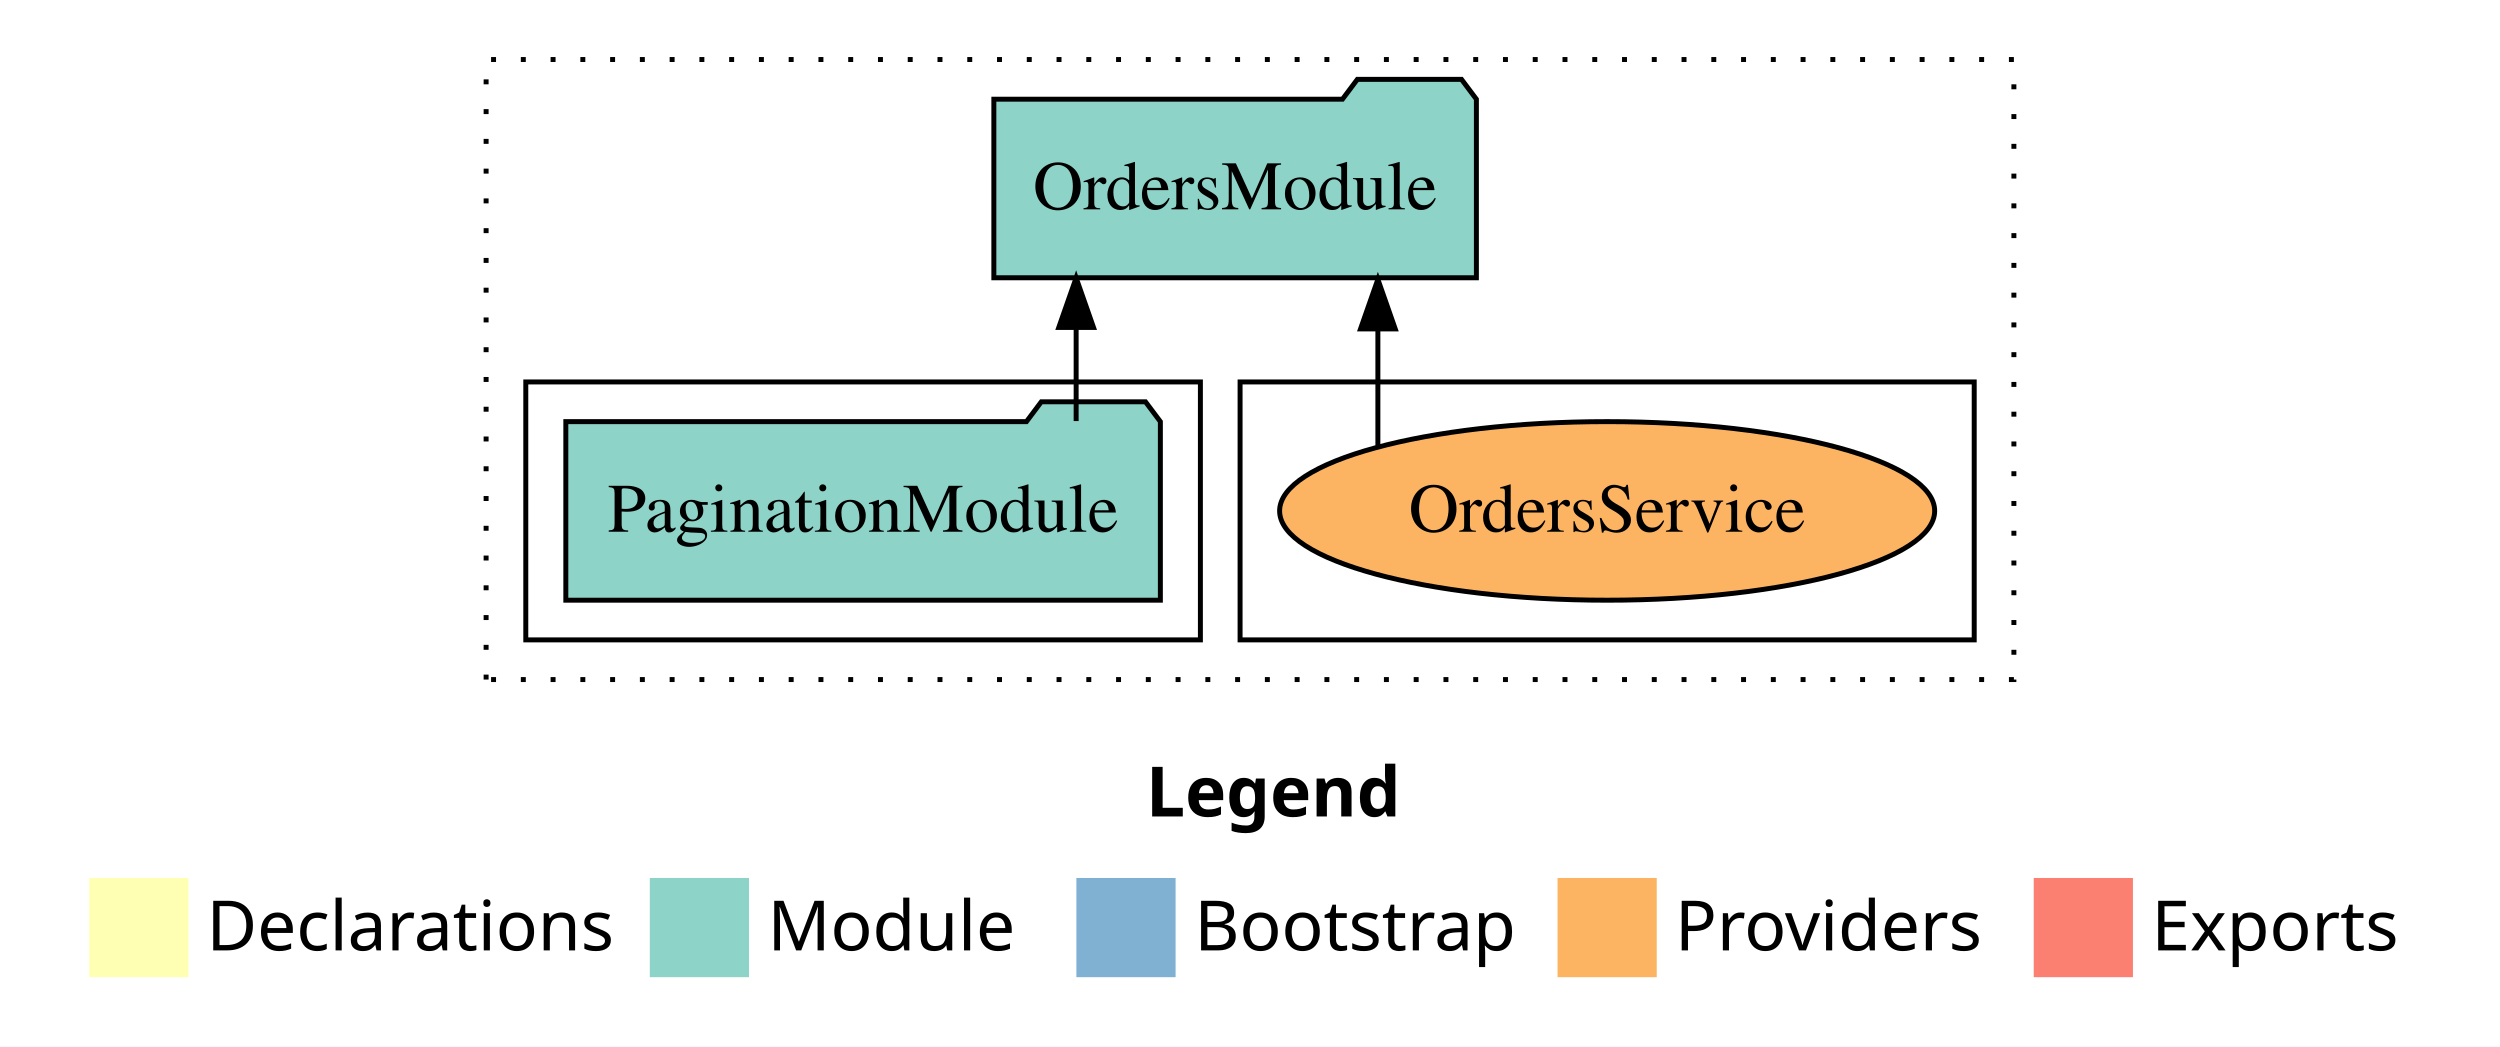
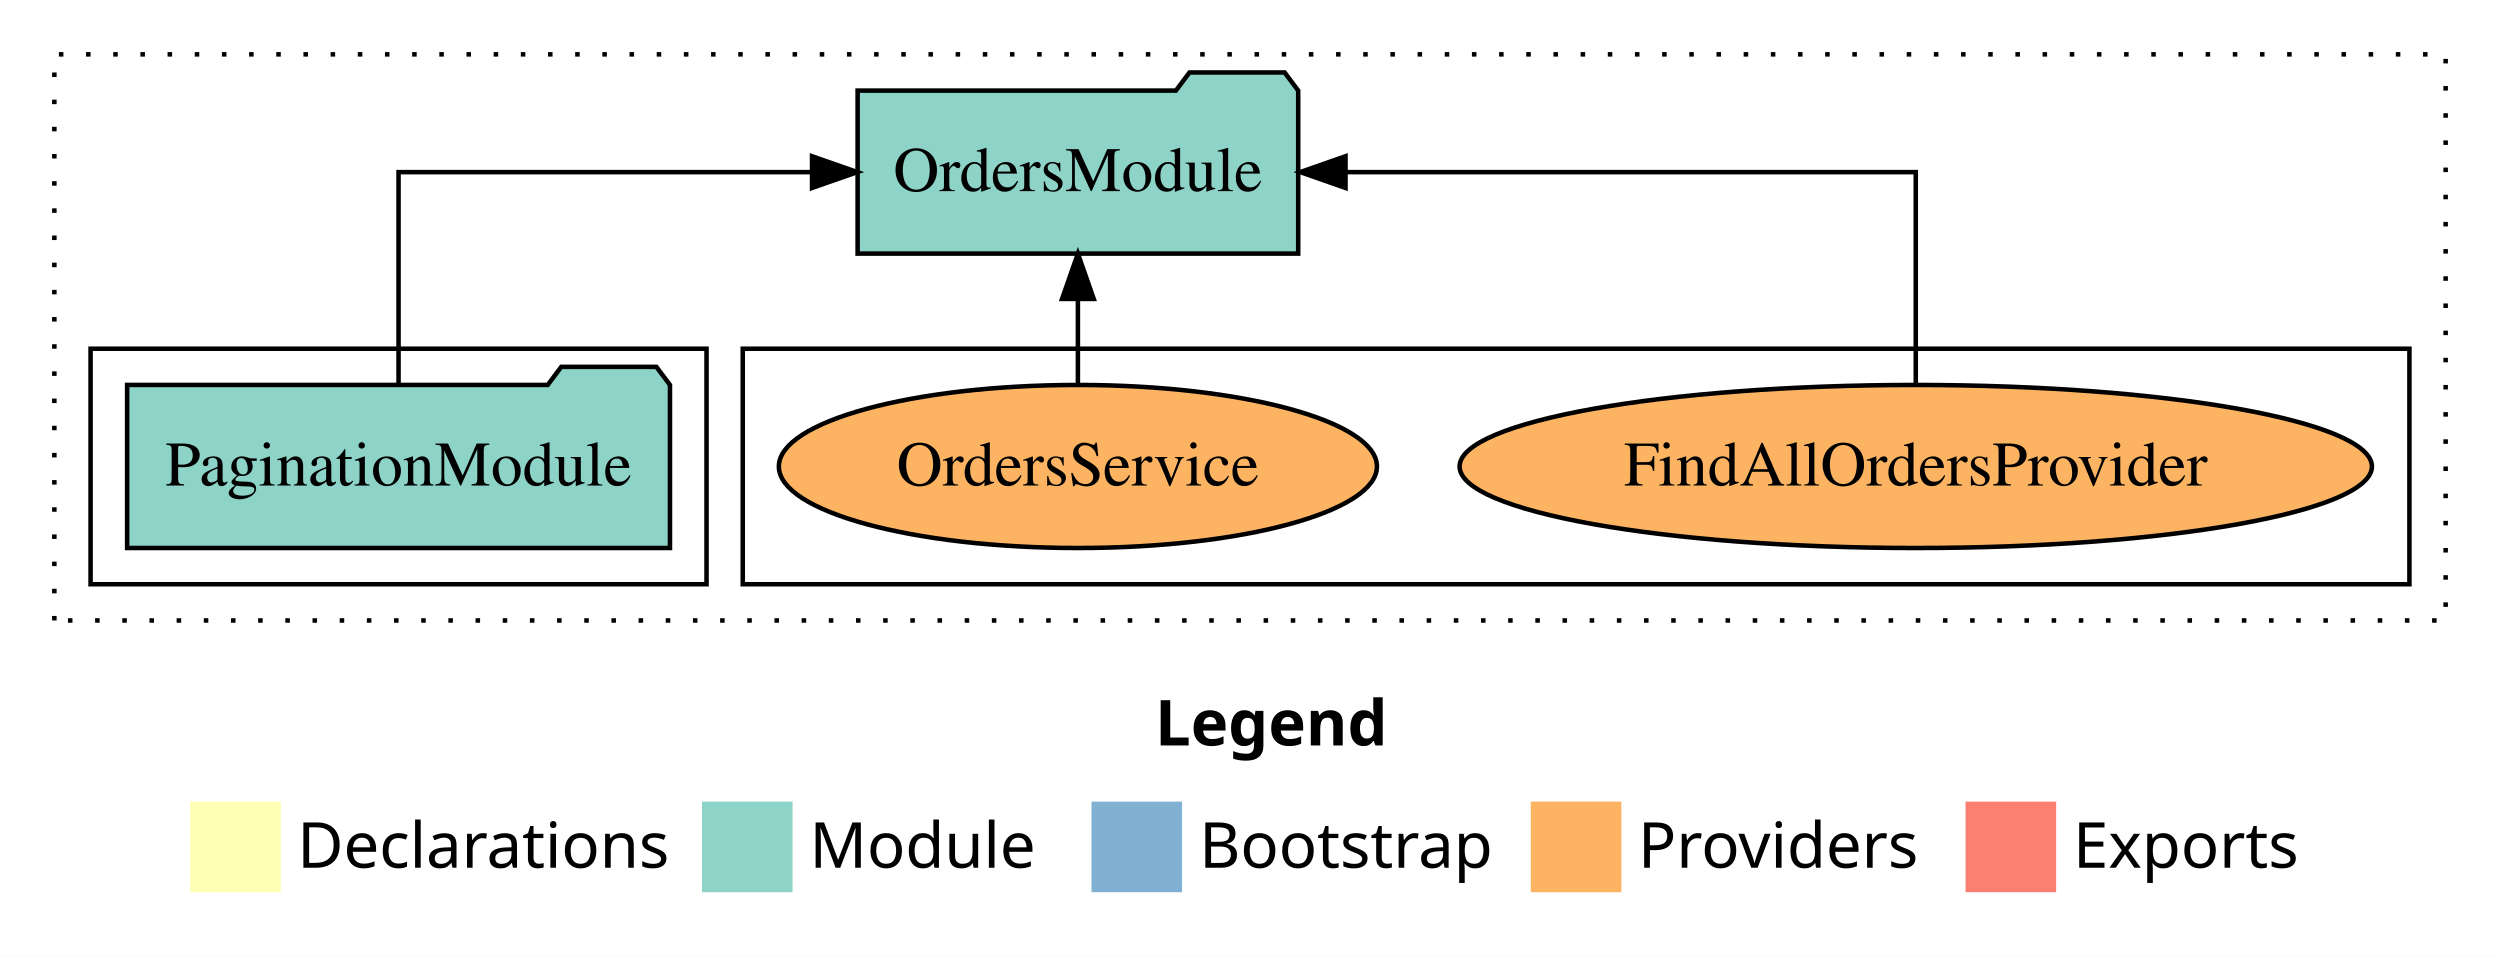
- <svg xmlns="http://www.w3.org/2000/svg" width="504pt" height="211pt" viewBox="0.00 0.00 504.00 211.00">
+ <svg xmlns="http://www.w3.org/2000/svg" width="552pt" height="211pt" viewBox="0.00 0.00 552.00 211.00">
  <g id="graph0" class="graph" transform="scale(1 1) rotate(0) translate(4 207)">
-     <polygon fill="white" stroke="transparent" points="-4,4 -4,-207 500,-207 500,4 -4,4" />
-     <text text-anchor="start" x="227.01" y="-42.4" font-family="Times-12" font-weight="bold" font-size="14.00">Legend</text>
-     <polygon fill="#ffffb3" stroke="transparent" points="14,-10 14,-30 34,-30 34,-10 14,-10" />
-     <text text-anchor="start" x="37.63" y="-15.4" font-family="Times-12" font-size="14.00">  Declarations</text>
-     <polygon fill="#8dd3c7" stroke="transparent" points="127,-10 127,-30 147,-30 147,-10 127,-10" />
-     <text text-anchor="start" x="150.73" y="-15.4" font-family="Times-12" font-size="14.00">  Module</text>
-     <polygon fill="#80b1d3" stroke="transparent" points="213,-10 213,-30 233,-30 233,-10 213,-10" />
-     <text text-anchor="start" x="236.78" y="-15.4" font-family="Times-12" font-size="14.00">  Bootstrap</text>
-     <polygon fill="#fdb462" stroke="transparent" points="310,-10 310,-30 330,-30 330,-10 310,-10" />
-     <text text-anchor="start" x="333.67" y="-15.4" font-family="Times-12" font-size="14.00">  Providers</text>
-     <polygon fill="#fb8072" stroke="transparent" points="406,-10 406,-30 426,-30 426,-10 406,-10" />
-     <text text-anchor="start" x="429.73" y="-15.4" font-family="Times-12" font-size="14.00">  Exports</text>
+     <polygon fill="white" stroke="transparent" points="-4,4 -4,-207 548,-207 548,4 -4,4" />
+     <text text-anchor="start" x="251.01" y="-42.4" font-family="Times-12" font-weight="bold" font-size="14.00">Legend</text>
+     <polygon fill="#ffffb3" stroke="transparent" points="38,-10 38,-30 58,-30 58,-10 38,-10" />
+     <text text-anchor="start" x="61.63" y="-15.4" font-family="Times-12" font-size="14.00">  Declarations</text>
+     <polygon fill="#8dd3c7" stroke="transparent" points="151,-10 151,-30 171,-30 171,-10 151,-10" />
+     <text text-anchor="start" x="174.73" y="-15.4" font-family="Times-12" font-size="14.00">  Module</text>
+     <polygon fill="#80b1d3" stroke="transparent" points="237,-10 237,-30 257,-30 257,-10 237,-10" />
+     <text text-anchor="start" x="260.78" y="-15.4" font-family="Times-12" font-size="14.00">  Bootstrap</text>
+     <polygon fill="#fdb462" stroke="transparent" points="334,-10 334,-30 354,-30 354,-10 334,-10" />
+     <text text-anchor="start" x="357.67" y="-15.4" font-family="Times-12" font-size="14.00">  Providers</text>
+     <polygon fill="#fb8072" stroke="transparent" points="430,-10 430,-30 450,-30 450,-10 430,-10" />
+     <text text-anchor="start" x="453.73" y="-15.4" font-family="Times-12" font-size="14.00">  Exports</text>
    <g id="clust1" class="cluster">
-       <polygon fill="none" stroke="black" stroke-dasharray="1,5" points="94,-70 94,-195 402,-195 402,-70 94,-70" />
+       <polygon fill="none" stroke="black" stroke-dasharray="1,5" points="8,-70 8,-195 536,-195 536,-70 8,-70" />
    </g>
    <g id="clust6" class="cluster">
-       <polygon fill="none" stroke="black" points="246,-78 246,-130 394,-130 394,-78 246,-78" />
+       <polygon fill="none" stroke="black" points="160,-78 160,-130 528,-130 528,-78 160,-78" />
    </g>
    <g id="clust3" class="cluster">
-       <polygon fill="none" stroke="black" points="102,-78 102,-130 238,-130 238,-78 102,-78" />
+       <polygon fill="none" stroke="black" points="16,-78 16,-130 152,-130 152,-78 16,-78" />
    </g>
    <g id="node1" class="node">
-       <polygon fill="#8dd3c7" stroke="black" points="229.93,-122 226.93,-126 205.93,-126 202.93,-122 110.07,-122 110.07,-86 229.93,-86 229.93,-122" />
-       <text text-anchor="middle" x="170" y="-99.8" font-family="Times,serif" font-size="14.00">PaginationModule</text>
+       <polygon fill="#8dd3c7" stroke="black" points="143.93,-122 140.93,-126 119.93,-126 116.93,-122 24.07,-122 24.07,-86 143.93,-86 143.93,-122" />
+       <text text-anchor="middle" x="84" y="-99.8" font-family="Times,serif" font-size="14.00">PaginationModule</text>
    </g>
    <g id="node2" class="node">
-       <polygon fill="#8dd3c7" stroke="black" points="293.64,-187 290.64,-191 269.64,-191 266.64,-187 196.36,-187 196.36,-151 293.64,-151 293.64,-187" />
-       <text text-anchor="middle" x="245" y="-164.8" font-family="Times,serif" font-size="14.00">OrdersModule</text>
+       <polygon fill="#8dd3c7" stroke="black" points="282.64,-187 279.64,-191 258.64,-191 255.64,-187 185.36,-187 185.36,-151 282.64,-151 282.64,-187" />
+       <text text-anchor="middle" x="234" y="-164.8" font-family="Times,serif" font-size="14.00">OrdersModule</text>
    </g>
    <g id="edge1" class="edge">
-       <path fill="none" stroke="black" d="M212.95,-122.11C212.95,-122.11 212.95,-140.99 212.95,-140.99" />
-       <polygon fill="black" stroke="black" points="209.45,-140.99 212.95,-150.99 216.45,-140.99 209.45,-140.99" />
+       <path fill="none" stroke="black" d="M84,-122.11C84,-141.34 84,-169 84,-169 84,-169 175.3,-169 175.3,-169" />
+       <polygon fill="black" stroke="black" points="175.3,-172.5 185.3,-169 175.3,-165.5 175.3,-172.5" />
    </g>
    <g id="node3" class="node">
-       <ellipse fill="#fdb462" stroke="black" cx="320" cy="-104" rx="66.03" ry="18" />
-       <text text-anchor="middle" x="320" y="-99.8" font-family="Times,serif" font-size="14.00">OrdersService</text>
+       <ellipse fill="#fdb462" stroke="black" cx="419" cy="-104" rx="100.72" ry="18" />
+       <text text-anchor="middle" x="419" y="-99.8" font-family="Times,serif" font-size="14.00">FindAllOrdersProvider</text>
    </g>
    <g id="edge2" class="edge">
-       <path fill="none" stroke="black" d="M273.78,-117.15C273.78,-117.15 273.78,-140.69 273.78,-140.69" />
-       <polygon fill="black" stroke="black" points="270.28,-140.69 273.78,-150.69 277.28,-140.69 270.28,-140.69" />
+       <path fill="none" stroke="black" d="M419,-122.11C419,-141.34 419,-169 419,-169 419,-169 293.09,-169 293.09,-169" />
+       <polygon fill="black" stroke="black" points="293.09,-165.5 283.09,-169 293.09,-172.5 293.09,-165.5" />
+     </g>
+     <g id="node4" class="node">
+       <ellipse fill="#fdb462" stroke="black" cx="234" cy="-104" rx="66.03" ry="18" />
+       <text text-anchor="middle" x="234" y="-99.8" font-family="Times,serif" font-size="14.00">OrdersService</text>
+     </g>
+     <g id="edge3" class="edge">
+       <path fill="none" stroke="black" d="M234,-122.11C234,-122.11 234,-140.99 234,-140.99" />
+       <polygon fill="black" stroke="black" points="230.5,-140.99 234,-150.99 237.5,-140.99 230.5,-140.99" />
    </g>
  </g>
</svg>
